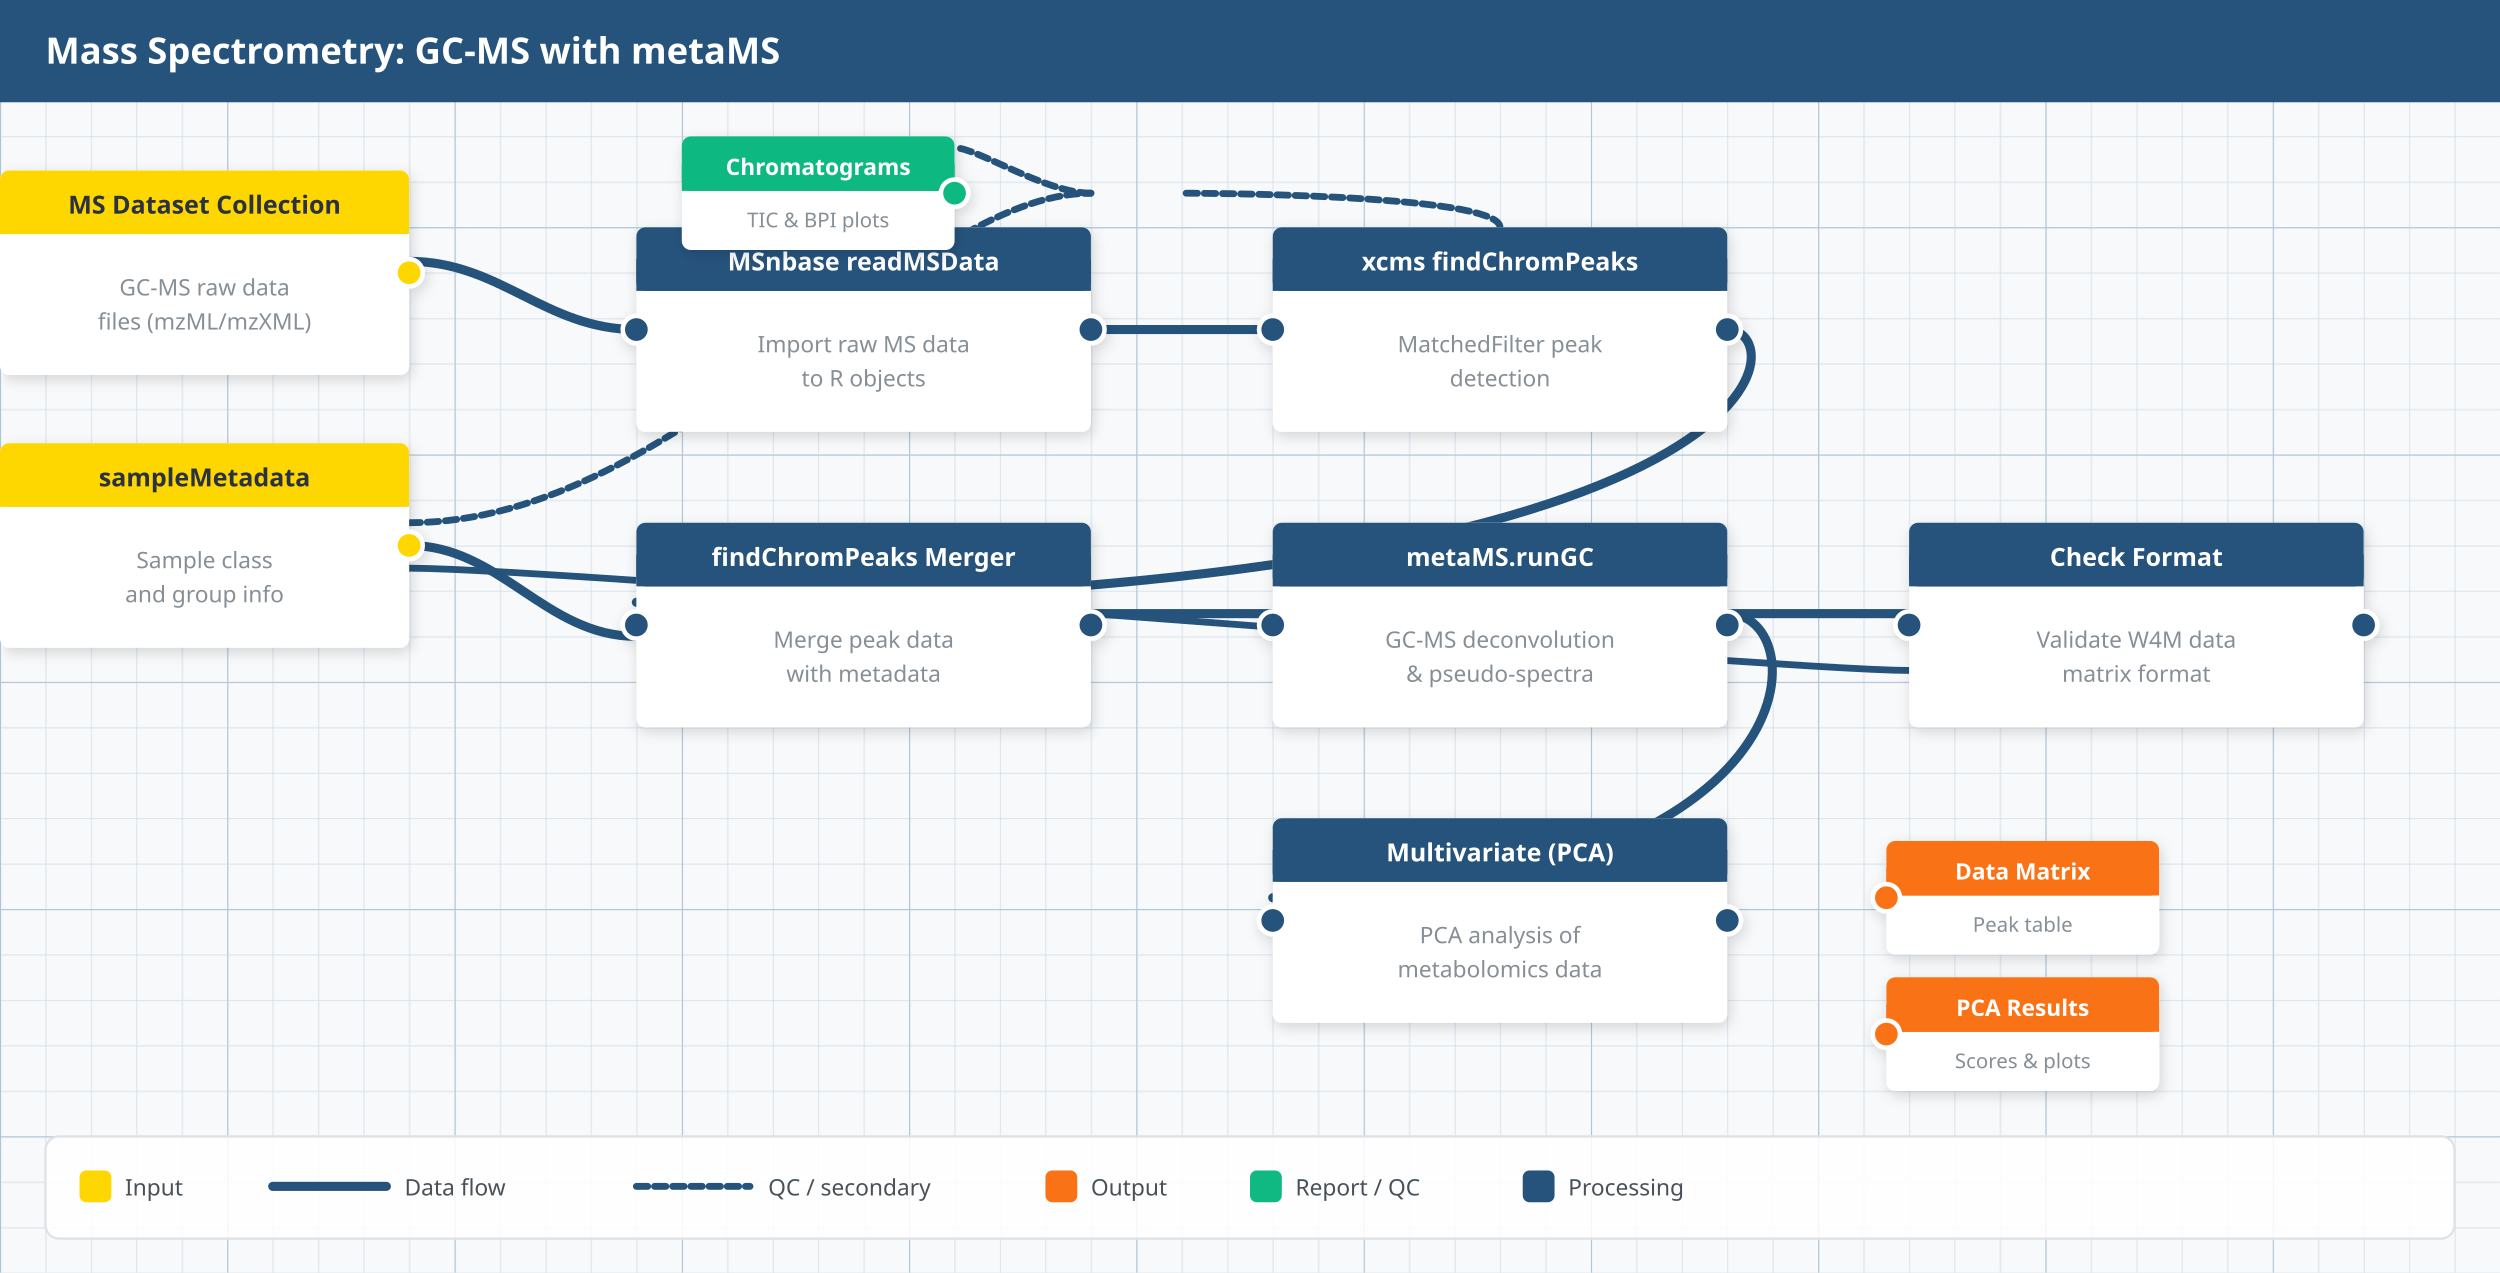
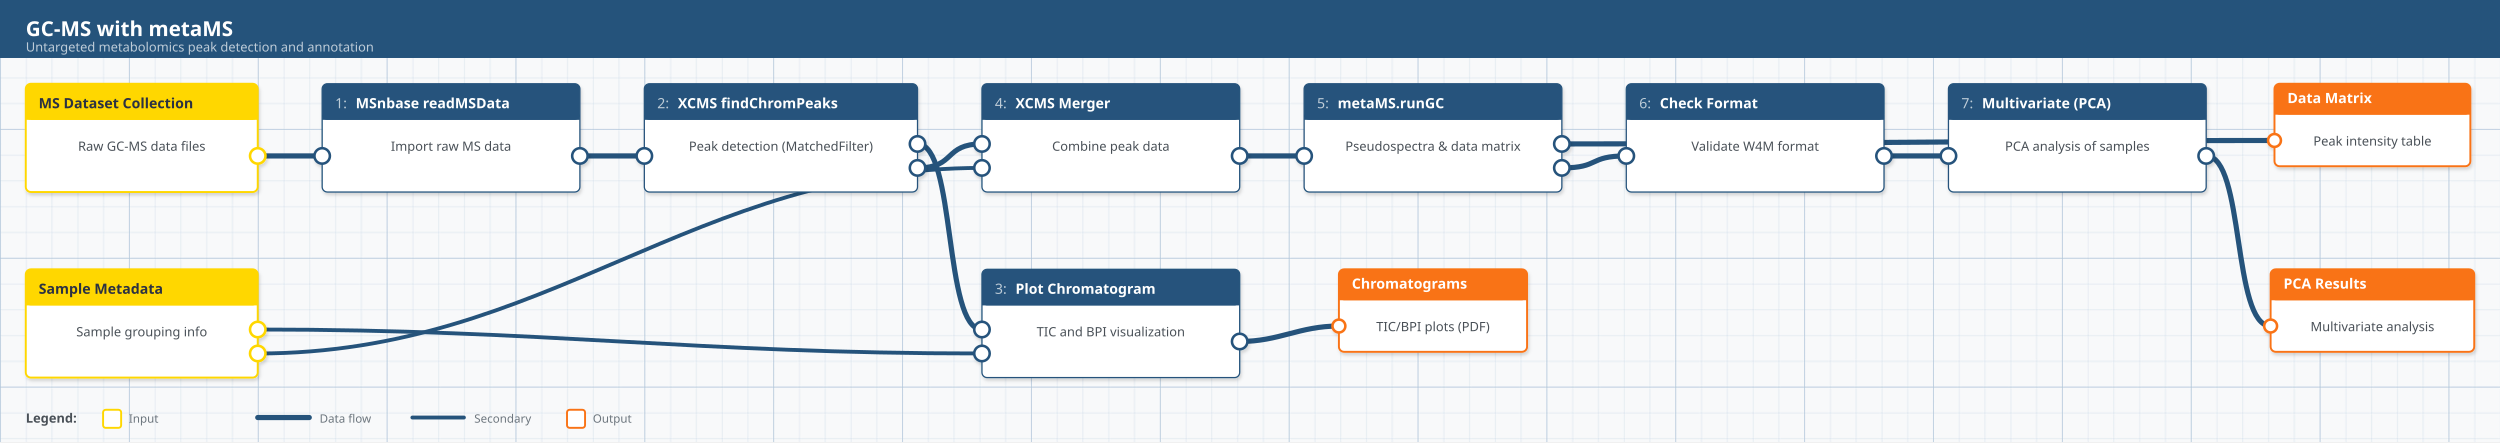
- <svg xmlns="http://www.w3.org/2000/svg" viewBox="0 0 1100 560" role="img" aria-label="GC-MS with metaMS workflow diagram">
+ <svg xmlns="http://www.w3.org/2000/svg" viewBox="0 0 1940 343" aria-label="GC-MS with metaMS" role="img">
  <defs>
-     <pattern id="grid" width="20" height="20" patternUnits="userSpaceOnUse">
+     <pattern id="wd-grid" width="20" height="20" patternUnits="userSpaceOnUse">
      <path d="M 20 0 L 0 0 0 20" fill="none" stroke="#c5d5e4" stroke-width="0.5" />
    </pattern>
-     <pattern id="grid-major" width="100" height="100" patternUnits="userSpaceOnUse">
-       <rect width="100" height="100" fill="url(#grid)" />
+     <pattern id="wd-grid-major" width="100" height="100" patternUnits="userSpaceOnUse">
+       <rect width="100" height="100" fill="url(#wd-grid)" />
      <path d="M 100 0 L 0 0 0 100" fill="none" stroke="#b0c4d8" stroke-width="1" />
    </pattern>
-     <style>
-       .connection { stroke: #25537b; stroke-width: 4; fill: none; stroke-linecap: round; }
-       .connection-qc { stroke: #25537b; stroke-width: 3; fill: none; stroke-linecap: round; stroke-dasharray: 5 3; }
-       .connection-secondary { stroke: #25537b; stroke-width: 3; fill: none; stroke-linecap: round; }
-       .node-card { filter: drop-shadow(1px 2px 3px rgba(0,0,0,0.15)); }
-     </style>
+     <filter id="wd-shadow" x="-5%" y="-5%" width="115%" height="115%">
+       <feDropShadow dx="1" dy="2" stdDeviation="1.5" flood-opacity="0.15" />
+     </filter>
  </defs>
-   <rect width="1100" height="560" fill="#f8f9fa" />
-   <rect width="1100" height="560" fill="url(#grid-major)" />
-   <rect x="0" y="0" width="1100" height="45" fill="#25537b" />
-   <text x="20" y="28" font-family="system-ui, sans-serif" font-size="16" font-weight="600" fill="white">Mass Spectrometry: GC-MS with metaMS</text>
-   <path class="connection" d="M 180 115 C 220 115, 240 145, 280 145" />
-   <path class="connection" d="M 480 145 C 520 145, 520 145, 560 145" />
-   <path class="connection-qc" d="M 660 100 C 660 85, 520 85, 520 85" />
-   <path class="connection-qc" d="M 180 230 C 300 230, 400 85, 480 85" />
-   <path class="connection" d="M 760 145 C 790 145, 790 265, 280 265" />
-   <path class="connection" d="M 180 240 C 220 240, 240 280, 280 280" />
-   <path class="connection" d="M 480 270 C 520 270, 520 270, 560 270" />
-   <path class="connection" d="M 760 270 C 800 270, 800 270, 840 270" />
-   <path class="connection-secondary" d="M 180 250 C 250 250, 780 295, 840 295" />
-   <path class="connection" d="M 760 270 C 800 270, 800 395, 560 395" />
-   <path class="connection-qc" d="M 480 85 C 460 85, 430 65, 420 65" />
-   <g class="node-card" transform="translate(0, 75)">
-     <rect width="180" height="90" rx="4" fill="white" />
-     <rect width="180" height="28" rx="4" fill="#ffd700" />
-     <rect x="0" y="14" width="180" height="14" fill="#ffd700" />
-     <text x="90" y="19" font-family="system-ui, sans-serif" font-size="11" font-weight="600" fill="#2C3143" text-anchor="middle">MS Dataset Collection</text>
-     <text x="90" y="55" font-family="system-ui, sans-serif" font-size="10" fill="#868e96" text-anchor="middle">GC-MS raw data</text>
-     <text x="90" y="70" font-family="system-ui, sans-serif" font-size="10" fill="#868e96" text-anchor="middle">files (mzML/mzXML)</text>
-     <circle cx="180" cy="45" r="6" fill="#ffd700" stroke="white" stroke-width="2" />
+   <rect width="1940" height="343" fill="#f8f9fa" />
+   <rect width="1940" height="343" fill="url(#wd-grid-major)" />
+   <rect x="0" y="0" width="1940" height="45" fill="#25537b" />
+   <text x="20" y="28" font-family="system-ui, sans-serif" font-size="16" font-weight="600" fill="white">GC-MS with metaMS</text>
+   <text x="20" y="40" font-family="system-ui, sans-serif" font-size="10" fill="rgba(255,255,255,0.7)">Untargeted metabolomics peak detection and annotation</text>
+   <path d="M 200.0 121.0 C 230.0 121.0, 220.0 121.0, 250.0 121.0" stroke="#25537b" fill="none" stroke-linecap="round" stroke-width="4" />
+   <path d="M 450.0 121.0 C 480.0 121.0, 470.0 121.0, 500.0 121.0" stroke="#25537b" fill="none" stroke-linecap="round" stroke-width="4" />
+   <path d="M 712.0 111.7 C 742.0 111.7, 732.0 255.7, 762.0 255.7" stroke="#25537b" fill="none" stroke-linecap="round" stroke-width="4" />
+   <path d="M 200.0 255.7 C 424.8 255.7, 537.2 274.3, 762.0 274.3" stroke="#25537b" fill="none" stroke-linecap="round" stroke-width="3" />
+   <path d="M 712.0 130.3 C 742.0 130.3, 732.0 111.7, 762.0 111.7" stroke="#25537b" fill="none" stroke-linecap="round" stroke-width="4" />
+   <path d="M 200.0 274.3 C 424.8 274.3, 537.2 130.3, 762.0 130.3" stroke="#25537b" fill="none" stroke-linecap="round" stroke-width="3" />
+   <path d="M 962.0 121.0 C 992.0 121.0, 982.0 121.0, 1012.0 121.0" stroke="#25537b" fill="none" stroke-linecap="round" stroke-width="4" />
+   <path d="M 1212.0 111.7 C 1433.2 111.7, 1543.8 109.0, 1765.0 109.0" stroke="#25537b" fill="none" stroke-linecap="round" stroke-width="4" />
+   <path d="M 1212.0 130.3 C 1242.0 130.3, 1232.0 121.0, 1262.0 121.0" stroke="#25537b" fill="none" stroke-linecap="round" stroke-width="4" />
+   <path d="M 962.0 265.0 C 992.8 265.0, 1008.2 253.0, 1039.0 253.0" stroke="#25537b" fill="none" stroke-linecap="round" stroke-width="4" />
+   <path d="M 1462.0 121.0 C 1492.0 121.0, 1482.0 121.0, 1512.0 121.0" stroke="#25537b" fill="none" stroke-linecap="round" stroke-width="4" />
+   <path d="M 1712.0 121.0 C 1742.0 121.0, 1732.0 253.0, 1762.0 253.0" stroke="#25537b" fill="none" stroke-linecap="round" stroke-width="4" />
+   <g filter="url(#wd-shadow)" transform="translate(20.0, 65.0)">
+     <rect width="180.0" height="84.0" rx="4" fill="white" stroke="#ffd700" stroke-width="1.5" />
+     <rect width="180.0" height="28" rx="4" fill="#ffd700" />
+     <rect x="0" y="24" width="180.0" height="4" fill="#ffd700" />
+     <text x="10" y="19" font-family="system-ui, sans-serif" font-size="11" font-weight="600" fill="#2C3143">MS Dataset Collection</text>
+     <text x="90.0" y="52" text-anchor="middle" font-family="system-ui, sans-serif" font-size="10" fill="#495057">Raw GC-MS data files</text>
+     <circle cx="180.0" cy="56.0" r="6" fill="white" stroke="#ffd700" stroke-width="2" />
  </g>
-   <g class="node-card" transform="translate(0, 195)">
-     <rect width="180" height="90" rx="4" fill="white" />
-     <rect width="180" height="28" rx="4" fill="#ffd700" />
-     <rect x="0" y="14" width="180" height="14" fill="#ffd700" />
-     <text x="90" y="19" font-family="system-ui, sans-serif" font-size="11" font-weight="600" fill="#2C3143" text-anchor="middle">sampleMetadata</text>
-     <text x="90" y="55" font-family="system-ui, sans-serif" font-size="10" fill="#868e96" text-anchor="middle">Sample class</text>
-     <text x="90" y="70" font-family="system-ui, sans-serif" font-size="10" fill="#868e96" text-anchor="middle">and group info</text>
-     <circle cx="180" cy="45" r="6" fill="#ffd700" stroke="white" stroke-width="2" />
+   <g filter="url(#wd-shadow)" transform="translate(20.0, 209.0)">
+     <rect width="180.0" height="84.0" rx="4" fill="white" stroke="#ffd700" stroke-width="1.5" />
+     <rect width="180.0" height="28" rx="4" fill="#ffd700" />
+     <rect x="0" y="24" width="180.0" height="4" fill="#ffd700" />
+     <text x="10" y="19" font-family="system-ui, sans-serif" font-size="11" font-weight="600" fill="#2C3143">Sample Metadata</text>
+     <text x="90.0" y="52" text-anchor="middle" font-family="system-ui, sans-serif" font-size="10" fill="#495057">Sample grouping info</text>
+     <circle cx="180.0" cy="46.7" r="6" fill="white" stroke="#ffd700" stroke-width="2" />
+     <circle cx="180.0" cy="65.3" r="6" fill="white" stroke="#ffd700" stroke-width="2" />
  </g>
-   <g class="node-card" transform="translate(280, 100)">
-     <rect width="200" height="90" rx="4" fill="white" />
-     <rect width="200" height="28" rx="4" fill="#25537b" />
-     <rect x="0" y="14" width="200" height="14" fill="#25537b" />
-     <text x="100" y="19" font-family="system-ui, sans-serif" font-size="11" font-weight="600" fill="white" text-anchor="middle">MSnbase readMSData</text>
-     <text x="100" y="55" font-family="system-ui, sans-serif" font-size="10" fill="#868e96" text-anchor="middle">Import raw MS data</text>
-     <text x="100" y="70" font-family="system-ui, sans-serif" font-size="10" fill="#868e96" text-anchor="middle">to R objects</text>
-     <circle cx="0" cy="45" r="6" fill="#25537b" stroke="white" stroke-width="2" />
-     <circle cx="200" cy="45" r="6" fill="#25537b" stroke="white" stroke-width="2" />
+   <g filter="url(#wd-shadow)" transform="translate(250.0, 65.0)">
+     <rect width="200.0" height="84.0" rx="4" fill="white" stroke="#25537b" stroke-width="1" />
+     <rect width="200.0" height="28" rx="4" fill="#25537b" />
+     <rect x="0" y="24" width="200.0" height="4" fill="#25537b" />
+     <text x="10" y="19" font-family="system-ui, sans-serif" font-size="11" fill="rgba(255,255,255,0.7)">1:</text>
+     <text x="26" y="19" font-family="system-ui, sans-serif" font-size="11" font-weight="600" fill="white">MSnbase readMSData</text>
+     <text x="100.0" y="52" text-anchor="middle" font-family="system-ui, sans-serif" font-size="10" fill="#495057">Import raw MS data</text>
+     <circle cx="0.0" cy="56.0" r="6" fill="white" stroke="#25537b" stroke-width="2" />
+     <circle cx="200.0" cy="56.0" r="6" fill="white" stroke="#25537b" stroke-width="2" />
  </g>
-   <g class="node-card" transform="translate(560, 100)">
-     <rect width="200" height="90" rx="4" fill="white" />
-     <rect width="200" height="28" rx="4" fill="#25537b" />
-     <rect x="0" y="14" width="200" height="14" fill="#25537b" />
-     <text x="100" y="19" font-family="system-ui, sans-serif" font-size="11" font-weight="600" fill="white" text-anchor="middle">xcms findChromPeaks</text>
-     <text x="100" y="55" font-family="system-ui, sans-serif" font-size="10" fill="#868e96" text-anchor="middle">MatchedFilter peak</text>
-     <text x="100" y="70" font-family="system-ui, sans-serif" font-size="10" fill="#868e96" text-anchor="middle">detection</text>
-     <circle cx="0" cy="45" r="6" fill="#25537b" stroke="white" stroke-width="2" />
-     <circle cx="200" cy="45" r="6" fill="#25537b" stroke="white" stroke-width="2" />
+   <g filter="url(#wd-shadow)" transform="translate(500.0, 65.0)">
+     <rect width="212.0" height="84.0" rx="4" fill="white" stroke="#25537b" stroke-width="1" />
+     <rect width="212.0" height="28" rx="4" fill="#25537b" />
+     <rect x="0" y="24" width="212.0" height="4" fill="#25537b" />
+     <text x="10" y="19" font-family="system-ui, sans-serif" font-size="11" fill="rgba(255,255,255,0.7)">2:</text>
+     <text x="26" y="19" font-family="system-ui, sans-serif" font-size="11" font-weight="600" fill="white">XCMS findChromPeaks</text>
+     <text x="106.0" y="52" text-anchor="middle" font-family="system-ui, sans-serif" font-size="10" fill="#495057">Peak detection (MatchedFilter)</text>
+     <circle cx="0.0" cy="56.0" r="6" fill="white" stroke="#25537b" stroke-width="2" />
+     <circle cx="212.0" cy="46.7" r="6" fill="white" stroke="#25537b" stroke-width="2" />
+     <circle cx="212.0" cy="65.3" r="6" fill="white" stroke="#25537b" stroke-width="2" />
  </g>
-   <g class="node-card" transform="translate(280, 230)">
-     <rect width="200" height="90" rx="4" fill="white" />
-     <rect width="200" height="28" rx="4" fill="#25537b" />
-     <rect x="0" y="14" width="200" height="14" fill="#25537b" />
-     <text x="100" y="19" font-family="system-ui, sans-serif" font-size="11" font-weight="600" fill="white" text-anchor="middle">findChromPeaks Merger</text>
-     <text x="100" y="55" font-family="system-ui, sans-serif" font-size="10" fill="#868e96" text-anchor="middle">Merge peak data</text>
-     <text x="100" y="70" font-family="system-ui, sans-serif" font-size="10" fill="#868e96" text-anchor="middle">with metadata</text>
-     <circle cx="0" cy="45" r="6" fill="#25537b" stroke="white" stroke-width="2" />
-     <circle cx="200" cy="45" r="6" fill="#25537b" stroke="white" stroke-width="2" />
+   <g filter="url(#wd-shadow)" transform="translate(762.0, 209.0)">
+     <rect width="200.0" height="84.0" rx="4" fill="white" stroke="#25537b" stroke-width="1" />
+     <rect width="200.0" height="28" rx="4" fill="#25537b" />
+     <rect x="0" y="24" width="200.0" height="4" fill="#25537b" />
+     <text x="10" y="19" font-family="system-ui, sans-serif" font-size="11" fill="rgba(255,255,255,0.7)">3:</text>
+     <text x="26" y="19" font-family="system-ui, sans-serif" font-size="11" font-weight="600" fill="white">Plot Chromatogram</text>
+     <text x="100.0" y="52" text-anchor="middle" font-family="system-ui, sans-serif" font-size="10" fill="#495057">TIC and BPI visualization</text>
+     <circle cx="0.0" cy="46.7" r="6" fill="white" stroke="#25537b" stroke-width="2" />
+     <circle cx="0.0" cy="65.3" r="6" fill="white" stroke="#25537b" stroke-width="2" />
+     <circle cx="200.0" cy="56.0" r="6" fill="white" stroke="#25537b" stroke-width="2" />
  </g>
-   <g class="node-card" transform="translate(560, 230)">
-     <rect width="200" height="90" rx="4" fill="white" />
-     <rect width="200" height="28" rx="4" fill="#25537b" />
-     <rect x="0" y="14" width="200" height="14" fill="#25537b" />
-     <text x="100" y="19" font-family="system-ui, sans-serif" font-size="11" font-weight="600" fill="white" text-anchor="middle">metaMS.runGC</text>
-     <text x="100" y="55" font-family="system-ui, sans-serif" font-size="10" fill="#868e96" text-anchor="middle">GC-MS deconvolution</text>
-     <text x="100" y="70" font-family="system-ui, sans-serif" font-size="10" fill="#868e96" text-anchor="middle">&amp; pseudo-spectra</text>
-     <circle cx="0" cy="45" r="6" fill="#25537b" stroke="white" stroke-width="2" />
-     <circle cx="200" cy="45" r="6" fill="#25537b" stroke="white" stroke-width="2" />
+   <g filter="url(#wd-shadow)" transform="translate(762.0, 65.0)">
+     <rect width="200.0" height="84.0" rx="4" fill="white" stroke="#25537b" stroke-width="1" />
+     <rect width="200.0" height="28" rx="4" fill="#25537b" />
+     <rect x="0" y="24" width="200.0" height="4" fill="#25537b" />
+     <text x="10" y="19" font-family="system-ui, sans-serif" font-size="11" fill="rgba(255,255,255,0.7)">4:</text>
+     <text x="26" y="19" font-family="system-ui, sans-serif" font-size="11" font-weight="600" fill="white">XCMS Merger</text>
+     <text x="100.0" y="52" text-anchor="middle" font-family="system-ui, sans-serif" font-size="10" fill="#495057">Combine peak data</text>
+     <circle cx="0.0" cy="46.7" r="6" fill="white" stroke="#25537b" stroke-width="2" />
+     <circle cx="0.0" cy="65.3" r="6" fill="white" stroke="#25537b" stroke-width="2" />
+     <circle cx="200.0" cy="56.0" r="6" fill="white" stroke="#25537b" stroke-width="2" />
  </g>
-   <g class="node-card" transform="translate(840, 230)">
-     <rect width="200" height="90" rx="4" fill="white" />
-     <rect width="200" height="28" rx="4" fill="#25537b" />
-     <rect x="0" y="14" width="200" height="14" fill="#25537b" />
-     <text x="100" y="19" font-family="system-ui, sans-serif" font-size="11" font-weight="600" fill="white" text-anchor="middle">Check Format</text>
-     <text x="100" y="55" font-family="system-ui, sans-serif" font-size="10" fill="#868e96" text-anchor="middle">Validate W4M data</text>
-     <text x="100" y="70" font-family="system-ui, sans-serif" font-size="10" fill="#868e96" text-anchor="middle">matrix format</text>
-     <circle cx="0" cy="45" r="6" fill="#25537b" stroke="white" stroke-width="2" />
-     <circle cx="200" cy="45" r="6" fill="#25537b" stroke="white" stroke-width="2" />
+   <g filter="url(#wd-shadow)" transform="translate(1012.0, 65.0)">
+     <rect width="200.0" height="84.0" rx="4" fill="white" stroke="#25537b" stroke-width="1" />
+     <rect width="200.0" height="28" rx="4" fill="#25537b" />
+     <rect x="0" y="24" width="200.0" height="4" fill="#25537b" />
+     <text x="10" y="19" font-family="system-ui, sans-serif" font-size="11" fill="rgba(255,255,255,0.7)">5:</text>
+     <text x="26" y="19" font-family="system-ui, sans-serif" font-size="11" font-weight="600" fill="white">metaMS.runGC</text>
+     <text x="100.0" y="52" text-anchor="middle" font-family="system-ui, sans-serif" font-size="10" fill="#495057">Pseudospectra &amp; data matrix</text>
+     <circle cx="0.0" cy="56.0" r="6" fill="white" stroke="#25537b" stroke-width="2" />
+     <circle cx="200.0" cy="46.7" r="6" fill="white" stroke="#25537b" stroke-width="2" />
+     <circle cx="200.0" cy="65.3" r="6" fill="white" stroke="#25537b" stroke-width="2" />
  </g>
-   <g class="node-card" transform="translate(560, 360)">
-     <rect width="200" height="90" rx="4" fill="white" />
-     <rect width="200" height="28" rx="4" fill="#25537b" />
-     <rect x="0" y="14" width="200" height="14" fill="#25537b" />
-     <text x="100" y="19" font-family="system-ui, sans-serif" font-size="11" font-weight="600" fill="white" text-anchor="middle">Multivariate (PCA)</text>
-     <text x="100" y="55" font-family="system-ui, sans-serif" font-size="10" fill="#868e96" text-anchor="middle">PCA analysis of</text>
-     <text x="100" y="70" font-family="system-ui, sans-serif" font-size="10" fill="#868e96" text-anchor="middle">metabolomics data</text>
-     <circle cx="0" cy="45" r="6" fill="#25537b" stroke="white" stroke-width="2" />
-     <circle cx="200" cy="45" r="6" fill="#25537b" stroke="white" stroke-width="2" />
+   <g filter="url(#wd-shadow)" transform="translate(1262.0, 65.0)">
+     <rect width="200.0" height="84.0" rx="4" fill="white" stroke="#25537b" stroke-width="1" />
+     <rect width="200.0" height="28" rx="4" fill="#25537b" />
+     <rect x="0" y="24" width="200.0" height="4" fill="#25537b" />
+     <text x="10" y="19" font-family="system-ui, sans-serif" font-size="11" fill="rgba(255,255,255,0.7)">6:</text>
+     <text x="26" y="19" font-family="system-ui, sans-serif" font-size="11" font-weight="600" fill="white">Check Format</text>
+     <text x="100.0" y="52" text-anchor="middle" font-family="system-ui, sans-serif" font-size="10" fill="#495057">Validate W4M format</text>
+     <circle cx="0.0" cy="56.0" r="6" fill="white" stroke="#25537b" stroke-width="2" />
+     <circle cx="200.0" cy="56.0" r="6" fill="white" stroke="#25537b" stroke-width="2" />
  </g>
-   <g class="node-card" transform="translate(300, 60)">
-     <rect width="120" height="50" rx="4" fill="white" />
-     <rect width="120" height="24" rx="4" fill="#10b981" />
-     <rect x="0" y="12" width="120" height="12" fill="#10b981" />
-     <text x="60" y="17" font-family="system-ui, sans-serif" font-size="10" font-weight="600" fill="white" text-anchor="middle">Chromatograms</text>
-     <text x="60" y="40" font-family="system-ui, sans-serif" font-size="9" fill="#868e96" text-anchor="middle">TIC &amp; BPI plots</text>
-     <circle cx="120" cy="25" r="6" fill="#10b981" stroke="white" stroke-width="2" />
+   <g filter="url(#wd-shadow)" transform="translate(1512.0, 65.0)">
+     <rect width="200.0" height="84.0" rx="4" fill="white" stroke="#25537b" stroke-width="1" />
+     <rect width="200.0" height="28" rx="4" fill="#25537b" />
+     <rect x="0" y="24" width="200.0" height="4" fill="#25537b" />
+     <text x="10" y="19" font-family="system-ui, sans-serif" font-size="11" fill="rgba(255,255,255,0.7)">7:</text>
+     <text x="26" y="19" font-family="system-ui, sans-serif" font-size="11" font-weight="600" fill="white">Multivariate (PCA)</text>
+     <text x="100.0" y="52" text-anchor="middle" font-family="system-ui, sans-serif" font-size="10" fill="#495057">PCA analysis of samples</text>
+     <circle cx="0.0" cy="56.0" r="6" fill="white" stroke="#25537b" stroke-width="2" />
+     <circle cx="200.0" cy="56.0" r="6" fill="white" stroke="#25537b" stroke-width="2" />
  </g>
-   <g class="node-card" transform="translate(830, 370)">
-     <rect width="120" height="50" rx="4" fill="white" />
-     <rect width="120" height="24" rx="4" fill="#f97316" />
-     <rect x="0" y="12" width="120" height="12" fill="#f97316" />
-     <text x="60" y="17" font-family="system-ui, sans-serif" font-size="10" font-weight="600" fill="white" text-anchor="middle">Data Matrix</text>
-     <text x="60" y="40" font-family="system-ui, sans-serif" font-size="9" fill="#868e96" text-anchor="middle">Peak table</text>
-     <circle cx="0" cy="25" r="6" fill="#f97316" stroke="white" stroke-width="2" />
+   <g filter="url(#wd-shadow)" transform="translate(1039.0, 209.0)">
+     <rect width="146.0" height="64.0" rx="4" fill="white" stroke="#f97316" stroke-width="1.5" />
+     <rect width="146.0" height="24" rx="4" fill="#f97316" />
+     <rect x="0" y="20" width="146.0" height="4" fill="#f97316" />
+     <text x="10" y="15" font-family="system-ui, sans-serif" font-size="11" font-weight="600" fill="white">Chromatograms</text>
+     <text x="73.0" y="48" text-anchor="middle" font-family="system-ui, sans-serif" font-size="10" fill="#495057">TIC/BPI plots (PDF)</text>
+     <circle cx="0.0" cy="44.0" r="5" fill="white" stroke="#f97316" stroke-width="2" />
  </g>
-   <g class="node-card" transform="translate(830, 430)">
-     <rect width="120" height="50" rx="4" fill="white" />
-     <rect width="120" height="24" rx="4" fill="#f97316" />
-     <rect x="0" y="12" width="120" height="12" fill="#f97316" />
-     <text x="60" y="17" font-family="system-ui, sans-serif" font-size="10" font-weight="600" fill="white" text-anchor="middle">PCA Results</text>
-     <text x="60" y="40" font-family="system-ui, sans-serif" font-size="9" fill="#868e96" text-anchor="middle">Scores &amp; plots</text>
-     <circle cx="0" cy="25" r="6" fill="#f97316" stroke="white" stroke-width="2" />
+   <g filter="url(#wd-shadow)" transform="translate(1765.0, 65.0)">
+     <rect width="152.0" height="64.0" rx="4" fill="white" stroke="#f97316" stroke-width="1.5" />
+     <rect width="152.0" height="24" rx="4" fill="#f97316" />
+     <rect x="0" y="20" width="152.0" height="4" fill="#f97316" />
+     <text x="10" y="15" font-family="system-ui, sans-serif" font-size="11" font-weight="600" fill="white">Data Matrix</text>
+     <text x="76.0" y="48" text-anchor="middle" font-family="system-ui, sans-serif" font-size="10" fill="#495057">Peak intensity table</text>
+     <circle cx="0.0" cy="44.0" r="5" fill="white" stroke="#f97316" stroke-width="2" />
  </g>
-   <g transform="translate(20, 500)">
-     <rect width="1060" height="45" rx="6" fill="white" fill-opacity="0.85" stroke="#dee2e6" />
-     <rect x="15" y="15" width="14" height="14" rx="3" fill="#ffd700" />
-     <text x="35" y="26" font-family="system-ui, sans-serif" font-size="10" fill="#495057">Input</text>
-     <line x1="100" y1="22" x2="150" y2="22" stroke="#25537b" stroke-width="4" stroke-linecap="round" />
-     <text x="158" y="26" font-family="system-ui, sans-serif" font-size="10" fill="#495057">Data flow</text>
-     <line x1="260" y1="22" x2="310" y2="22" stroke="#25537b" stroke-width="3" stroke-linecap="round" stroke-dasharray="5 3" />
-     <text x="318" y="26" font-family="system-ui, sans-serif" font-size="10" fill="#495057">QC / secondary</text>
-     <rect x="440" y="15" width="14" height="14" rx="3" fill="#f97316" />
-     <text x="460" y="26" font-family="system-ui, sans-serif" font-size="10" fill="#495057">Output</text>
-     <rect x="530" y="15" width="14" height="14" rx="3" fill="#10b981" />
-     <text x="550" y="26" font-family="system-ui, sans-serif" font-size="10" fill="#495057">Report / QC</text>
-     <rect x="650" y="15" width="14" height="14" rx="3" fill="#25537b" />
-     <text x="670" y="26" font-family="system-ui, sans-serif" font-size="10" fill="#495057">Processing</text>
+   <g filter="url(#wd-shadow)" transform="translate(1762.0, 209.0)">
+     <rect width="158.0" height="64.0" rx="4" fill="white" stroke="#f97316" stroke-width="1.5" />
+     <rect width="158.0" height="24" rx="4" fill="#f97316" />
+     <rect x="0" y="20" width="158.0" height="4" fill="#f97316" />
+     <text x="10" y="15" font-family="system-ui, sans-serif" font-size="11" font-weight="600" fill="white">PCA Results</text>
+     <text x="79.0" y="48" text-anchor="middle" font-family="system-ui, sans-serif" font-size="10" fill="#495057">Multivariate analysis</text>
+     <circle cx="0.0" cy="44.0" r="5" fill="white" stroke="#f97316" stroke-width="2" />
+   </g>
+   <g transform="translate(20, 328)">
+     <text x="0" y="0" font-family="system-ui, sans-serif" font-size="10" font-weight="600" fill="#495057">Legend:</text>
+     <rect x="60" y="-10" width="14" height="14" rx="2" fill="white" stroke="#ffd700" stroke-width="1.5" />
+     <text x="80" y="0" font-family="system-ui, sans-serif" font-size="9" fill="#6c757d">Input</text>
+     <line x1="180" y1="-4" x2="220" y2="-4" stroke="#25537b" stroke-width="4" stroke-linecap="round" />
+     <text x="228" y="0" font-family="system-ui, sans-serif" font-size="9" fill="#6c757d">Data flow</text>
+     <line x1="300" y1="-4" x2="340" y2="-4" stroke="#25537b" stroke-width="3" stroke-linecap="round" />
+     <text x="348" y="0" font-family="system-ui, sans-serif" font-size="9" fill="#6c757d">Secondary</text>
+     <rect x="420" y="-10" width="14" height="14" rx="2" fill="white" stroke="#f97316" stroke-width="1.5" />
+     <text x="440" y="0" font-family="system-ui, sans-serif" font-size="9" fill="#6c757d">Output</text>
  </g>
</svg>
